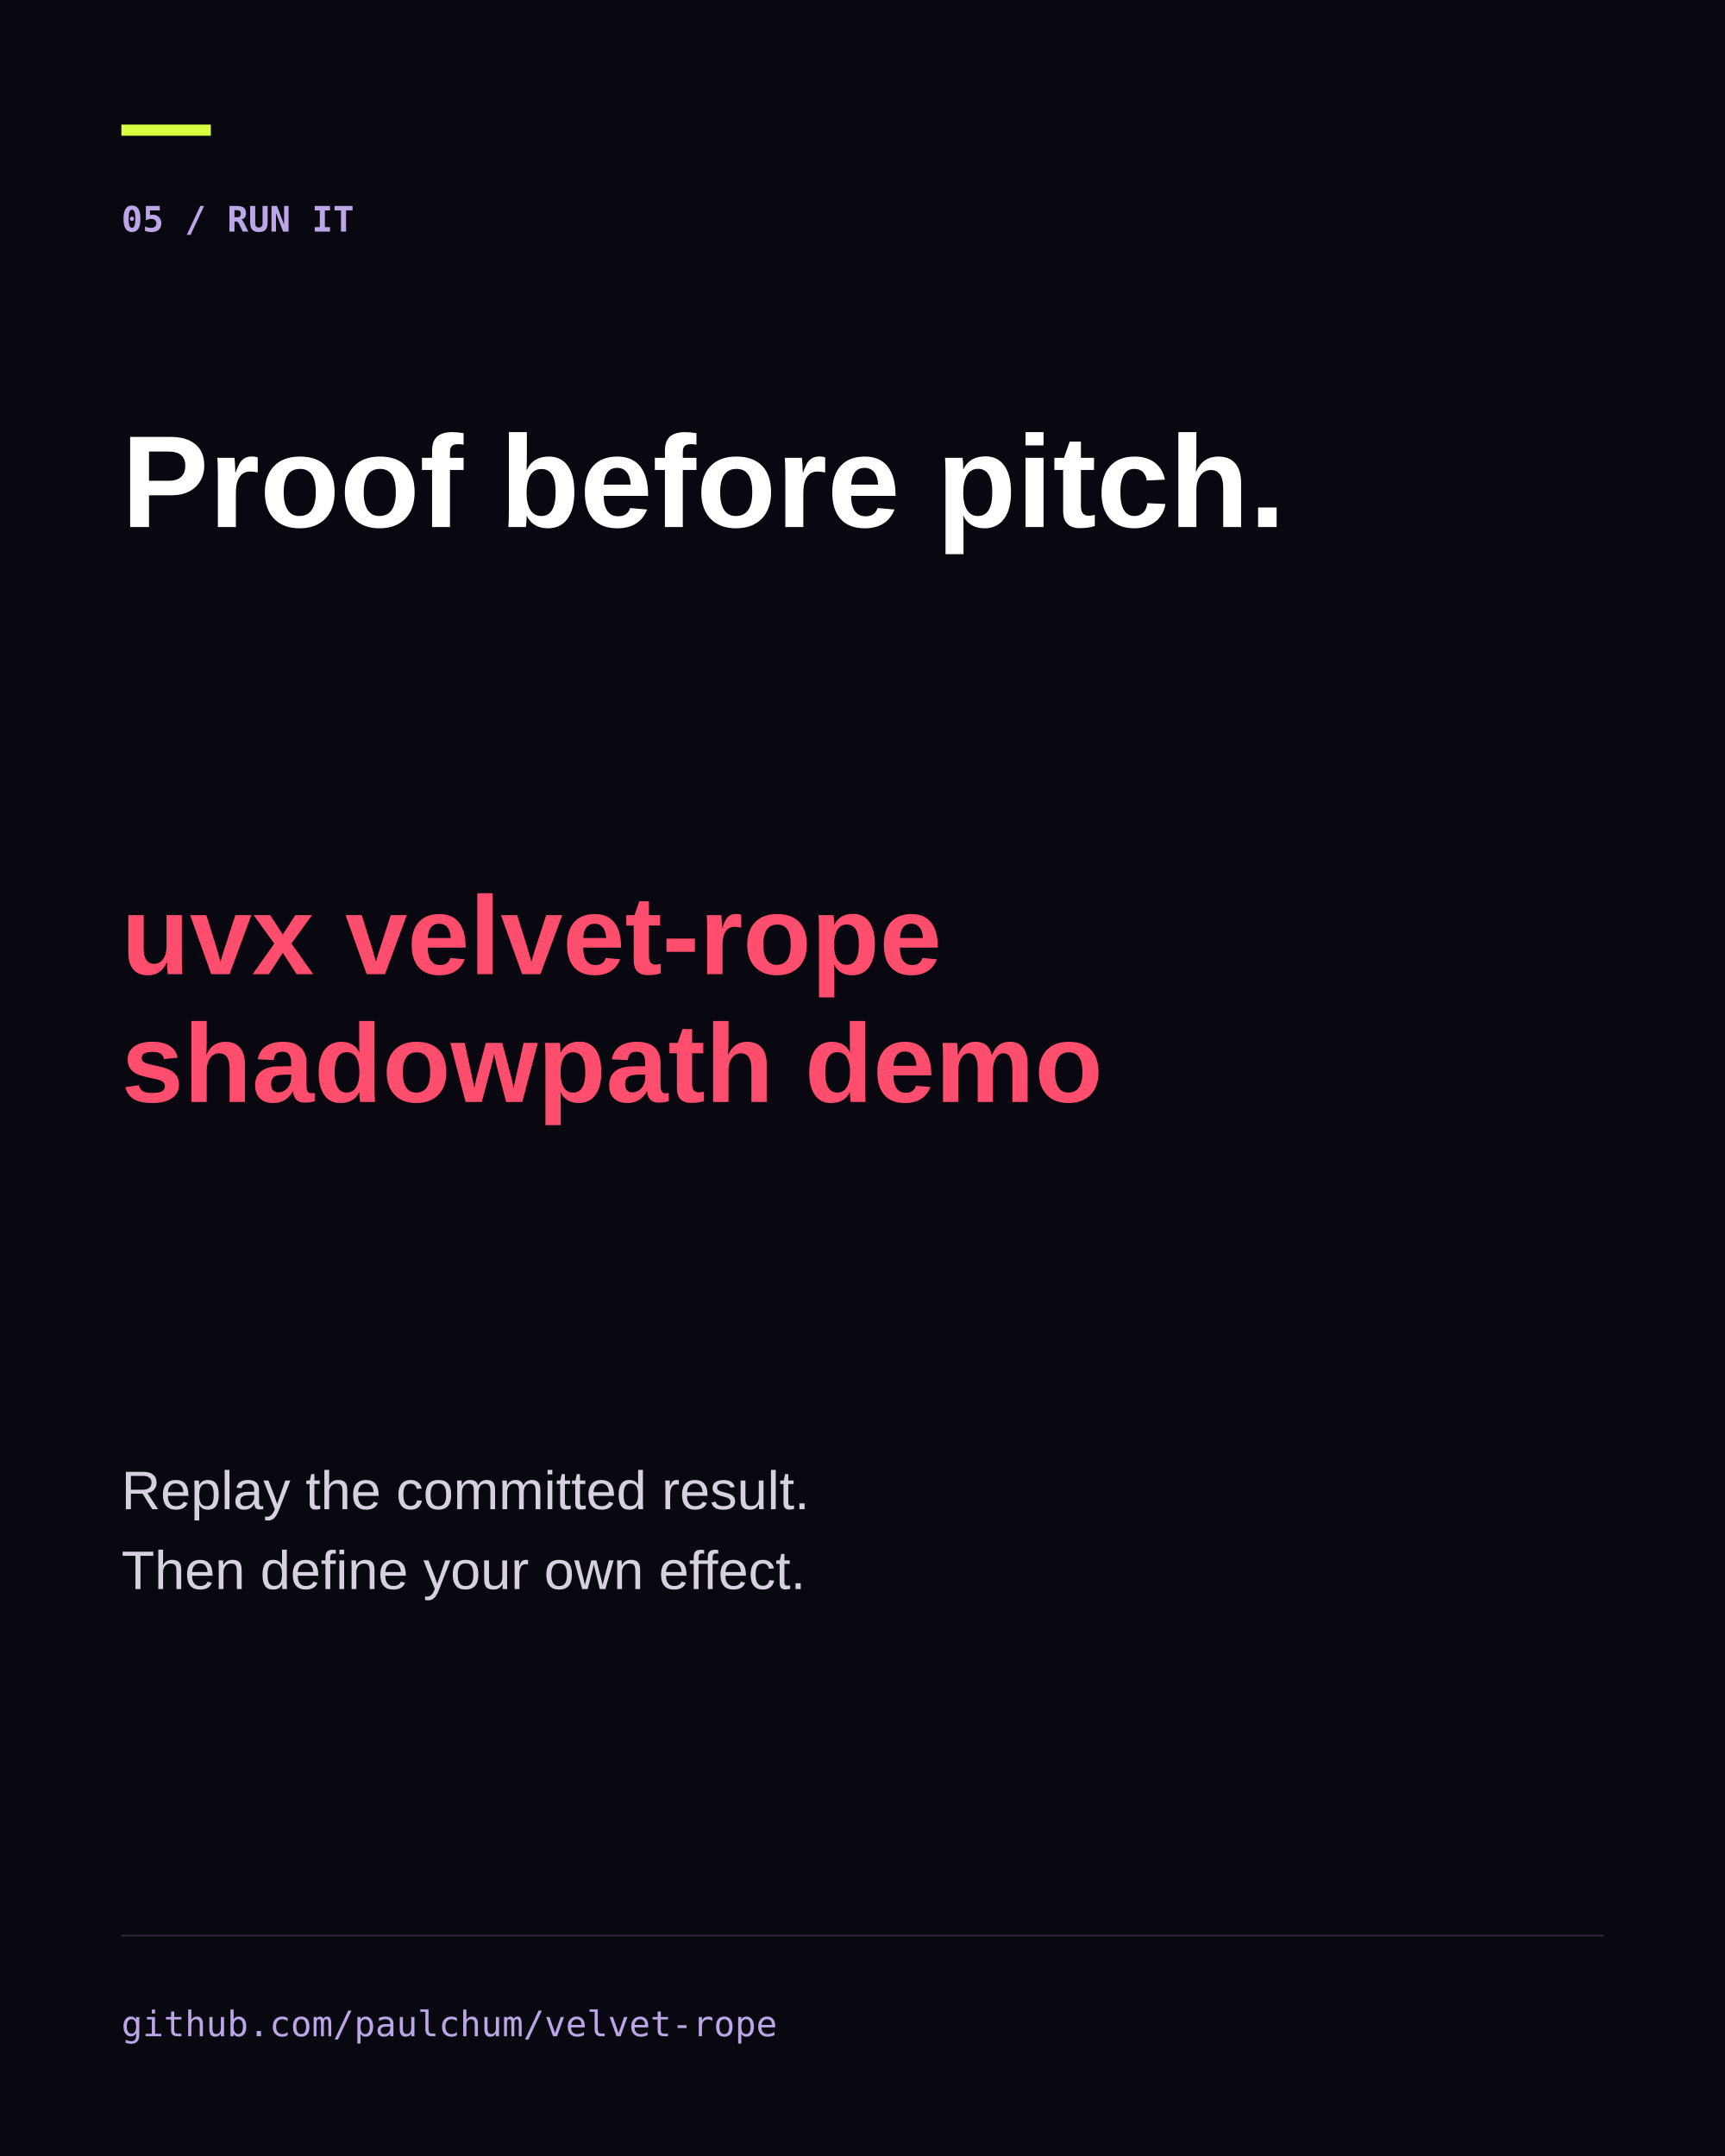
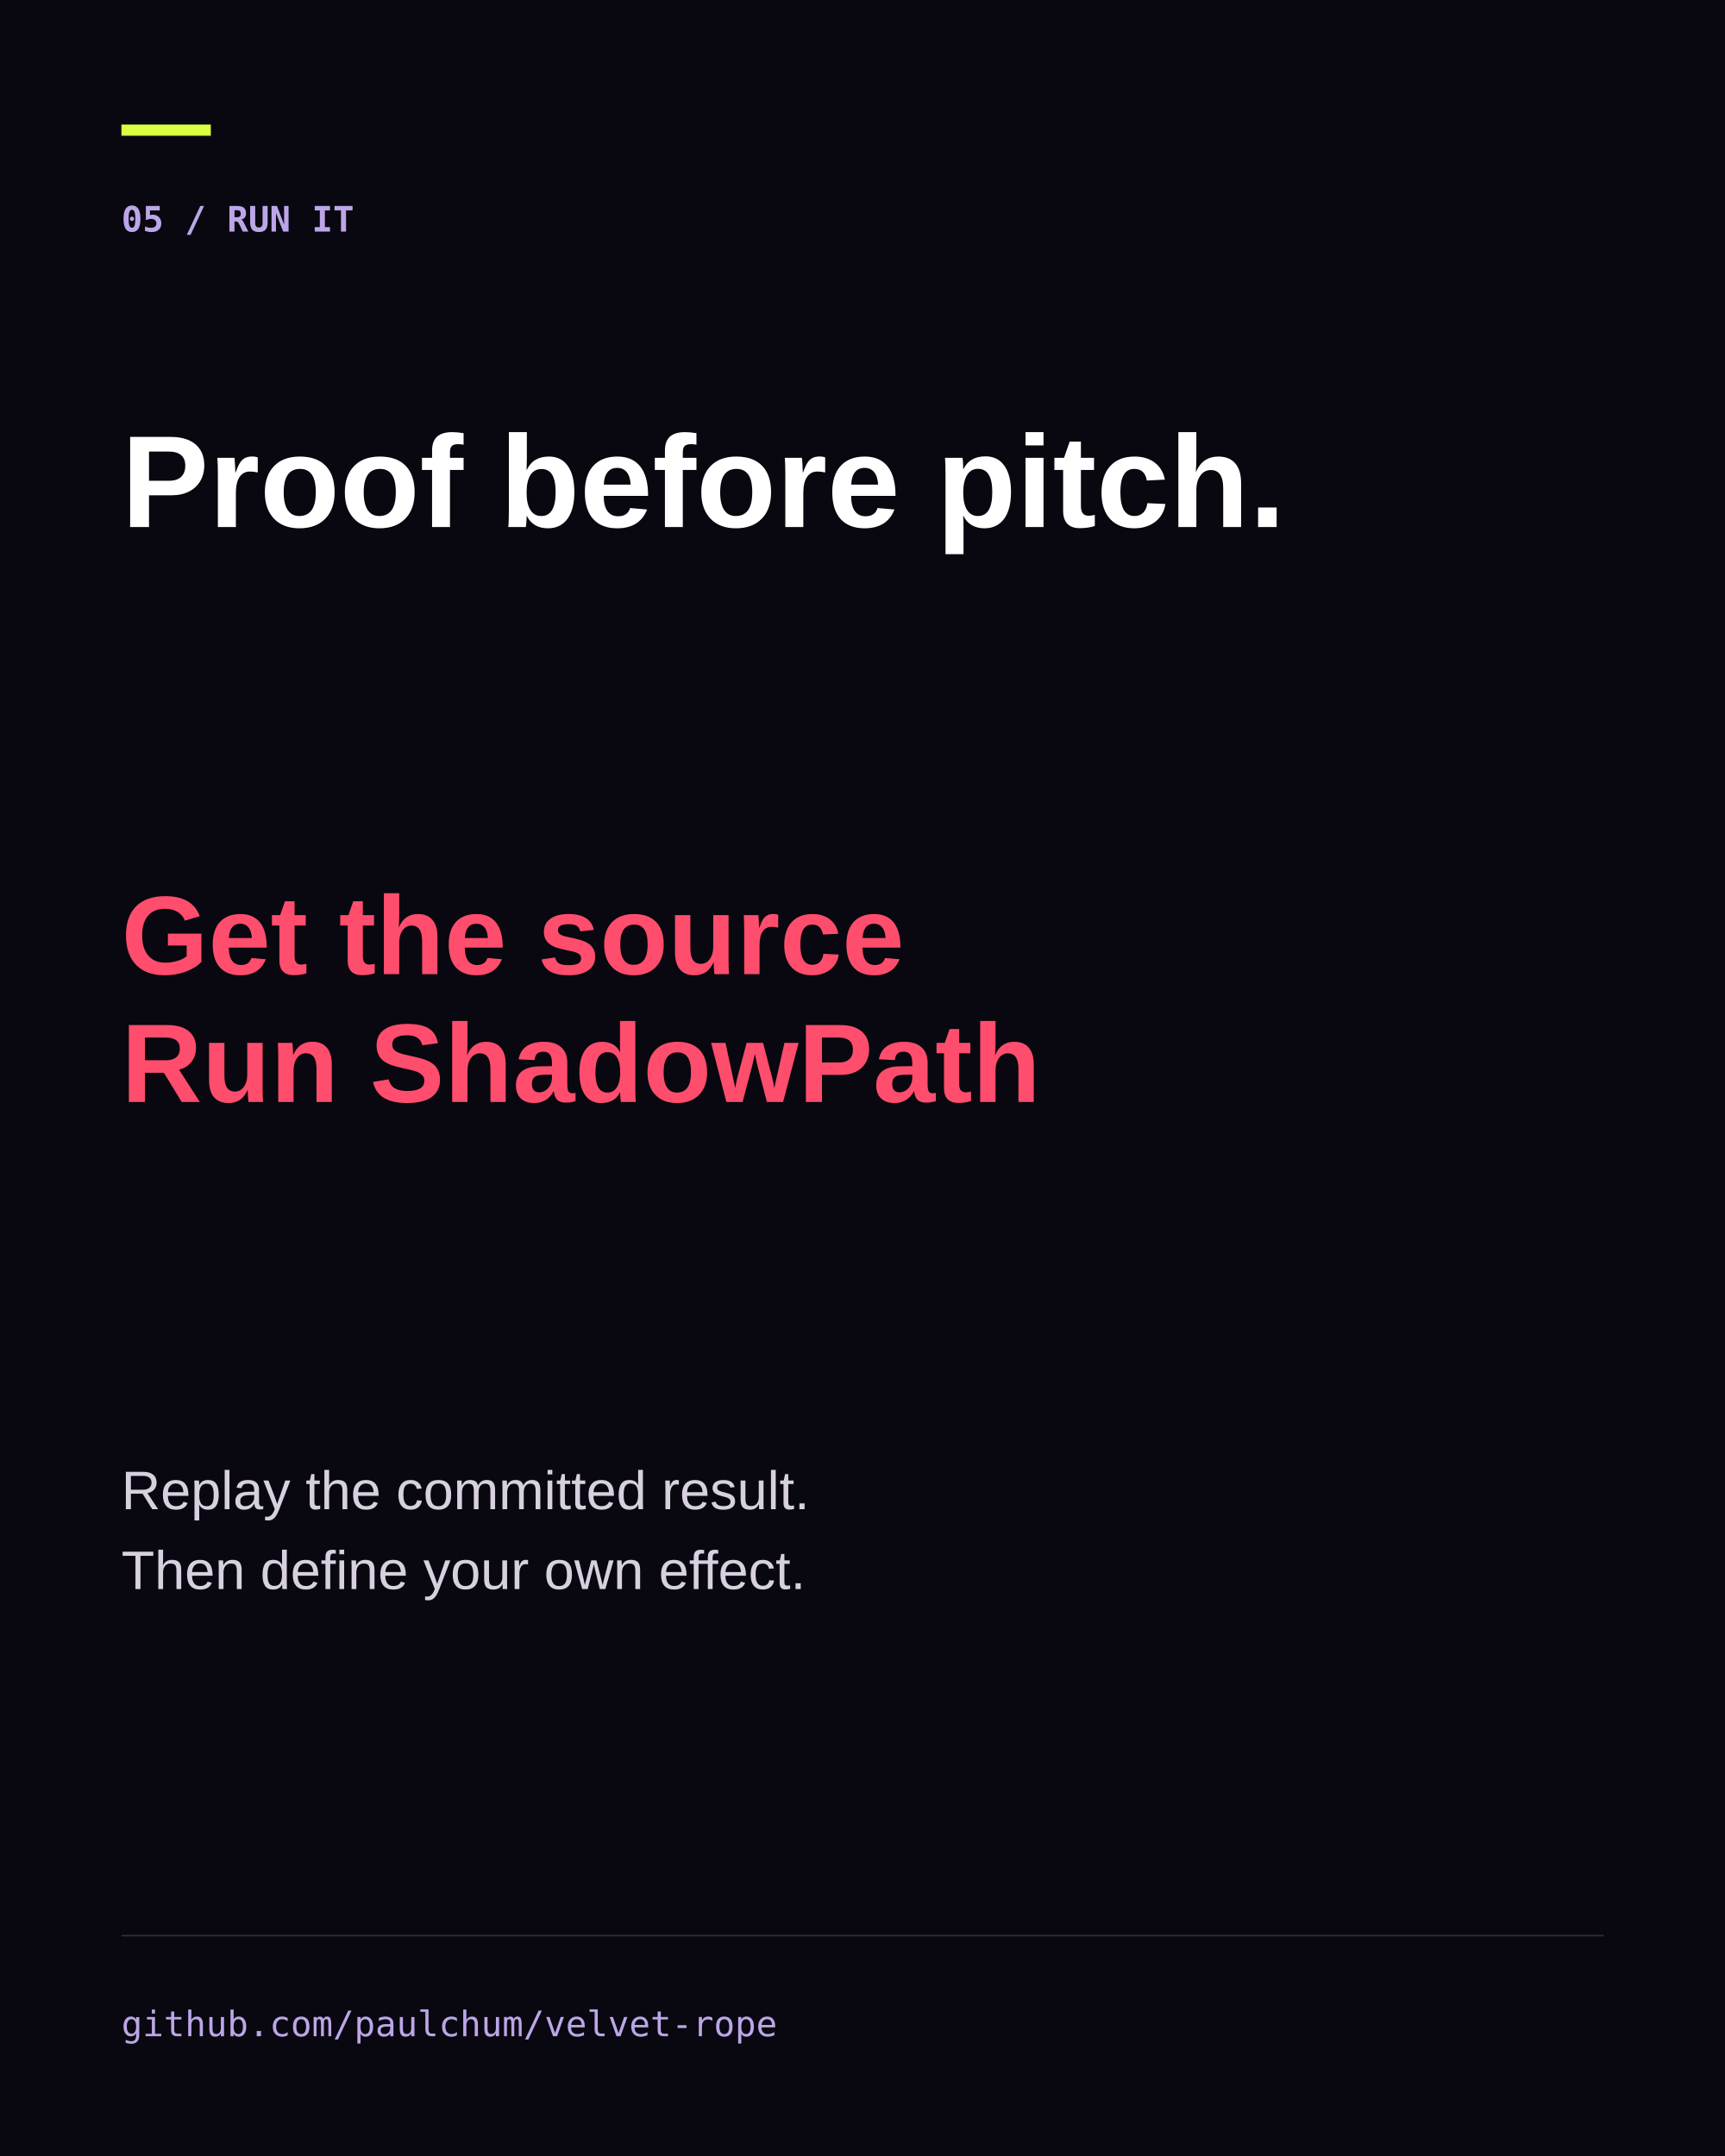
<svg xmlns="http://www.w3.org/2000/svg" width="1080" height="1350" viewBox="0 0 1080 1350" role="img">
  <rect width="1080" height="1350" fill="#09070f" />
  <rect x="76" y="78" width="56" height="7" fill="#d9ff43" />
  <text x="76" y="145" fill="#bca6e8" font-size="22" font-family="monospace" font-weight="700">05 / RUN IT</text>
  <text x="76" y="330" fill="#ffffff" font-size="82" font-family="Arial, sans-serif" font-weight="800">Proof before pitch.</text>
-   <text x="76" y="610" fill="#ff4d6d" font-size="70" font-family="Arial, sans-serif" font-weight="800">uvx velvet-rope</text>
-   <text x="76" y="690" fill="#ff4d6d" font-size="70" font-family="Arial, sans-serif" font-weight="800">shadowpath demo</text>
+   <text x="76" y="610" fill="#ff4d6d" font-size="70" font-family="Arial, sans-serif" font-weight="800">Get the source</text>
+   <text x="76" y="690" fill="#ff4d6d" font-size="70" font-family="Arial, sans-serif" font-weight="800">Run ShadowPath</text>
  <text x="76" y="945" fill="#d7d0df" font-size="34" font-family="Arial, sans-serif" font-weight="400">Replay the committed result.</text>
  <text x="76" y="995" fill="#d7d0df" font-size="34" font-family="Arial, sans-serif" font-weight="400">Then define your own effect.</text>
  <line x1="76" y1="1212" x2="1004" y2="1212" stroke="#35283f" />
  <text x="76" y="1275" fill="#bca6e8" font-size="22" font-family="monospace">github.com/paulchum/velvet-rope</text>
</svg>
